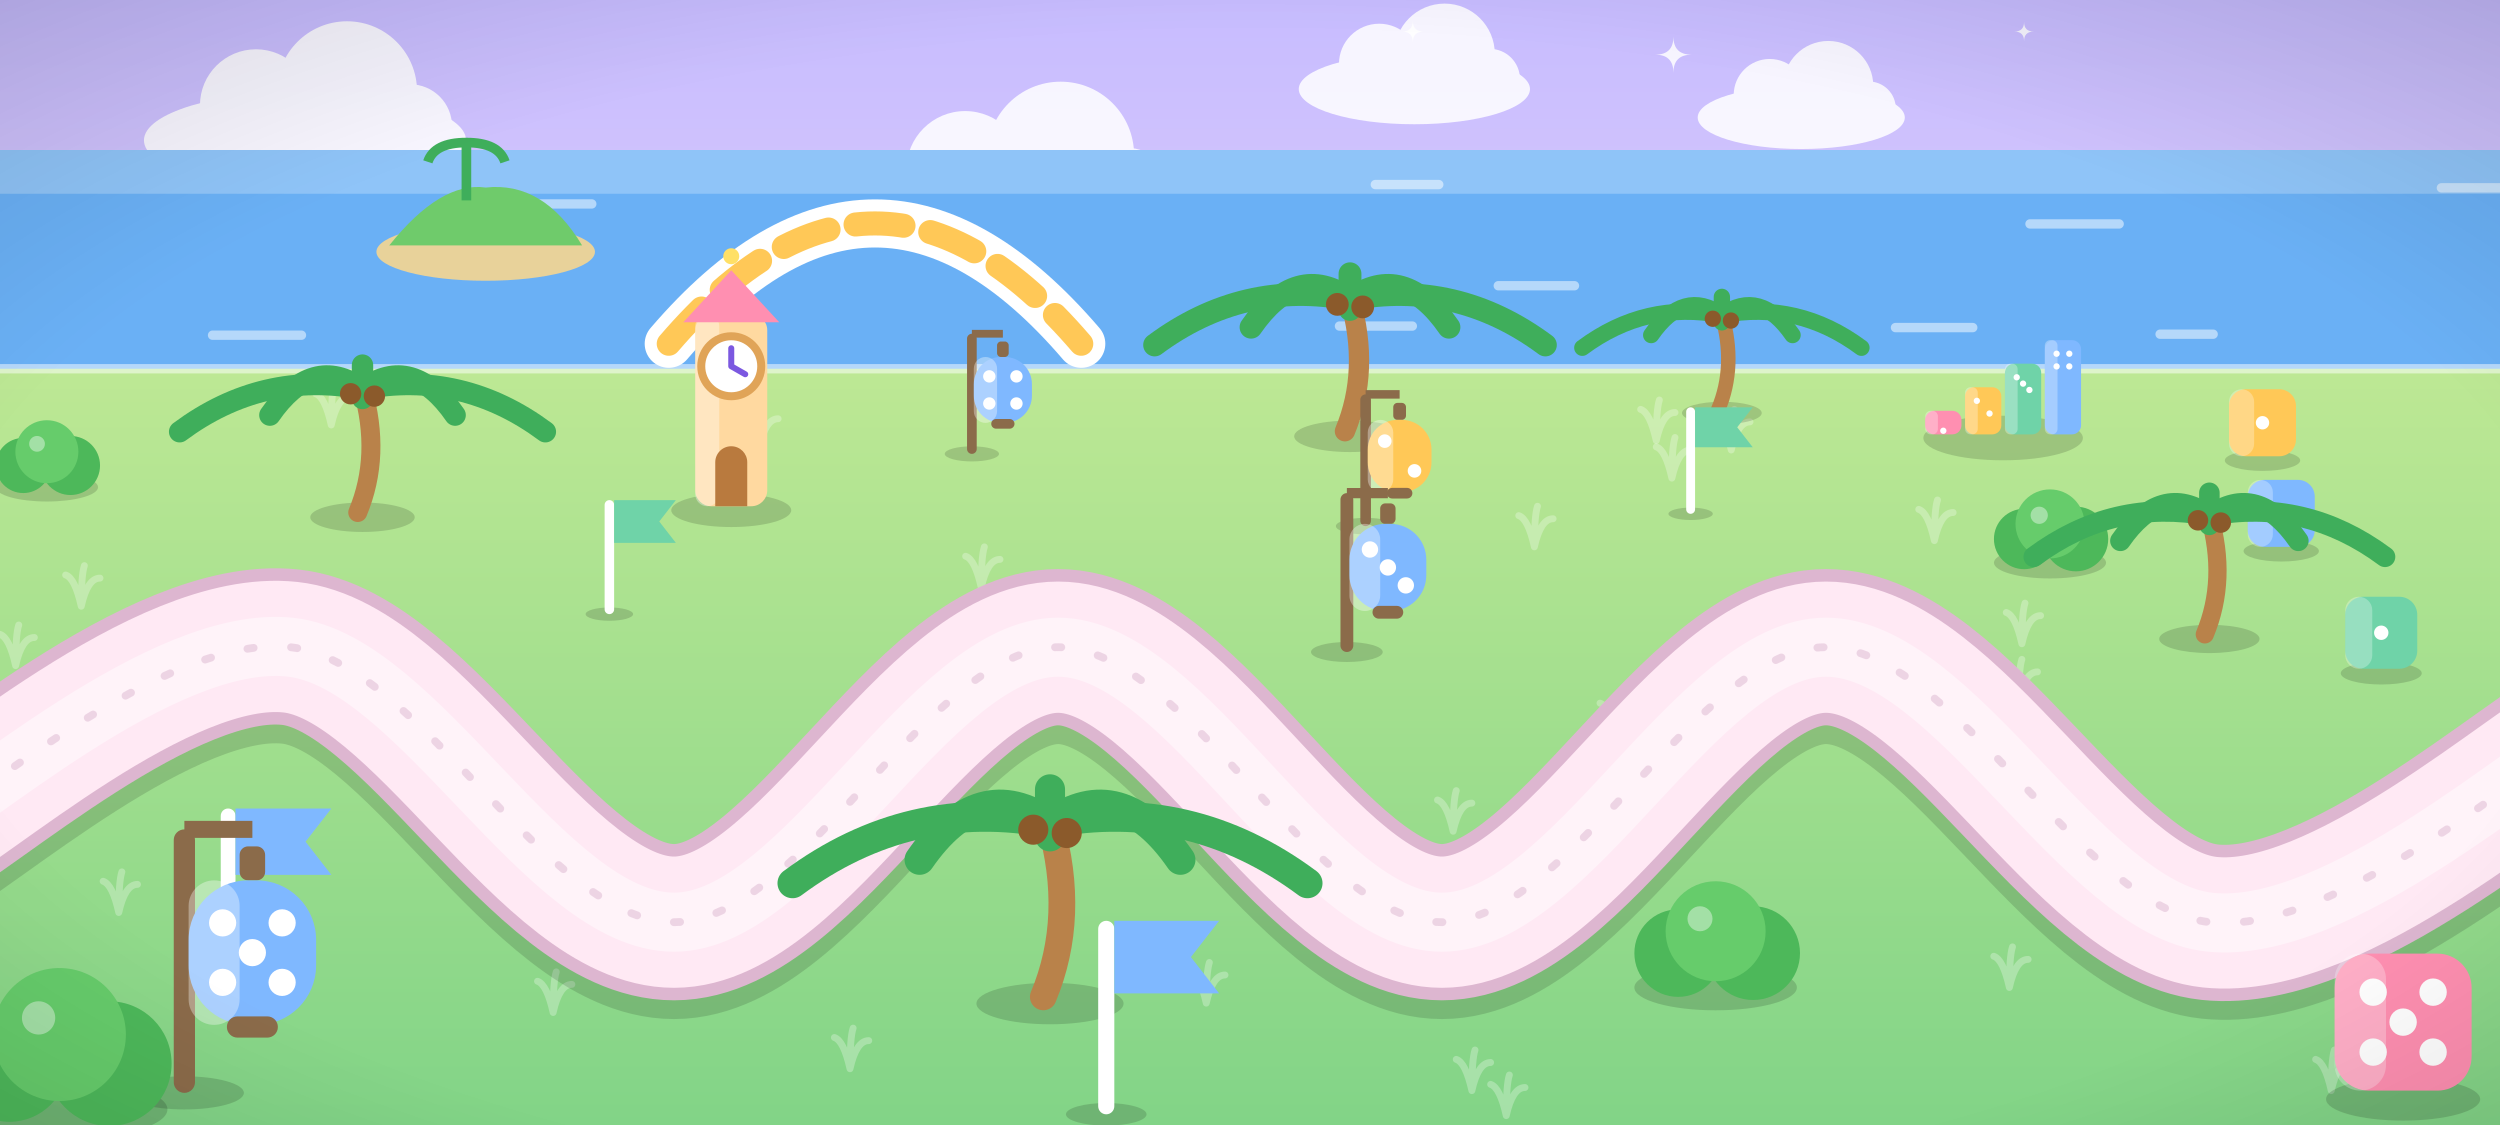
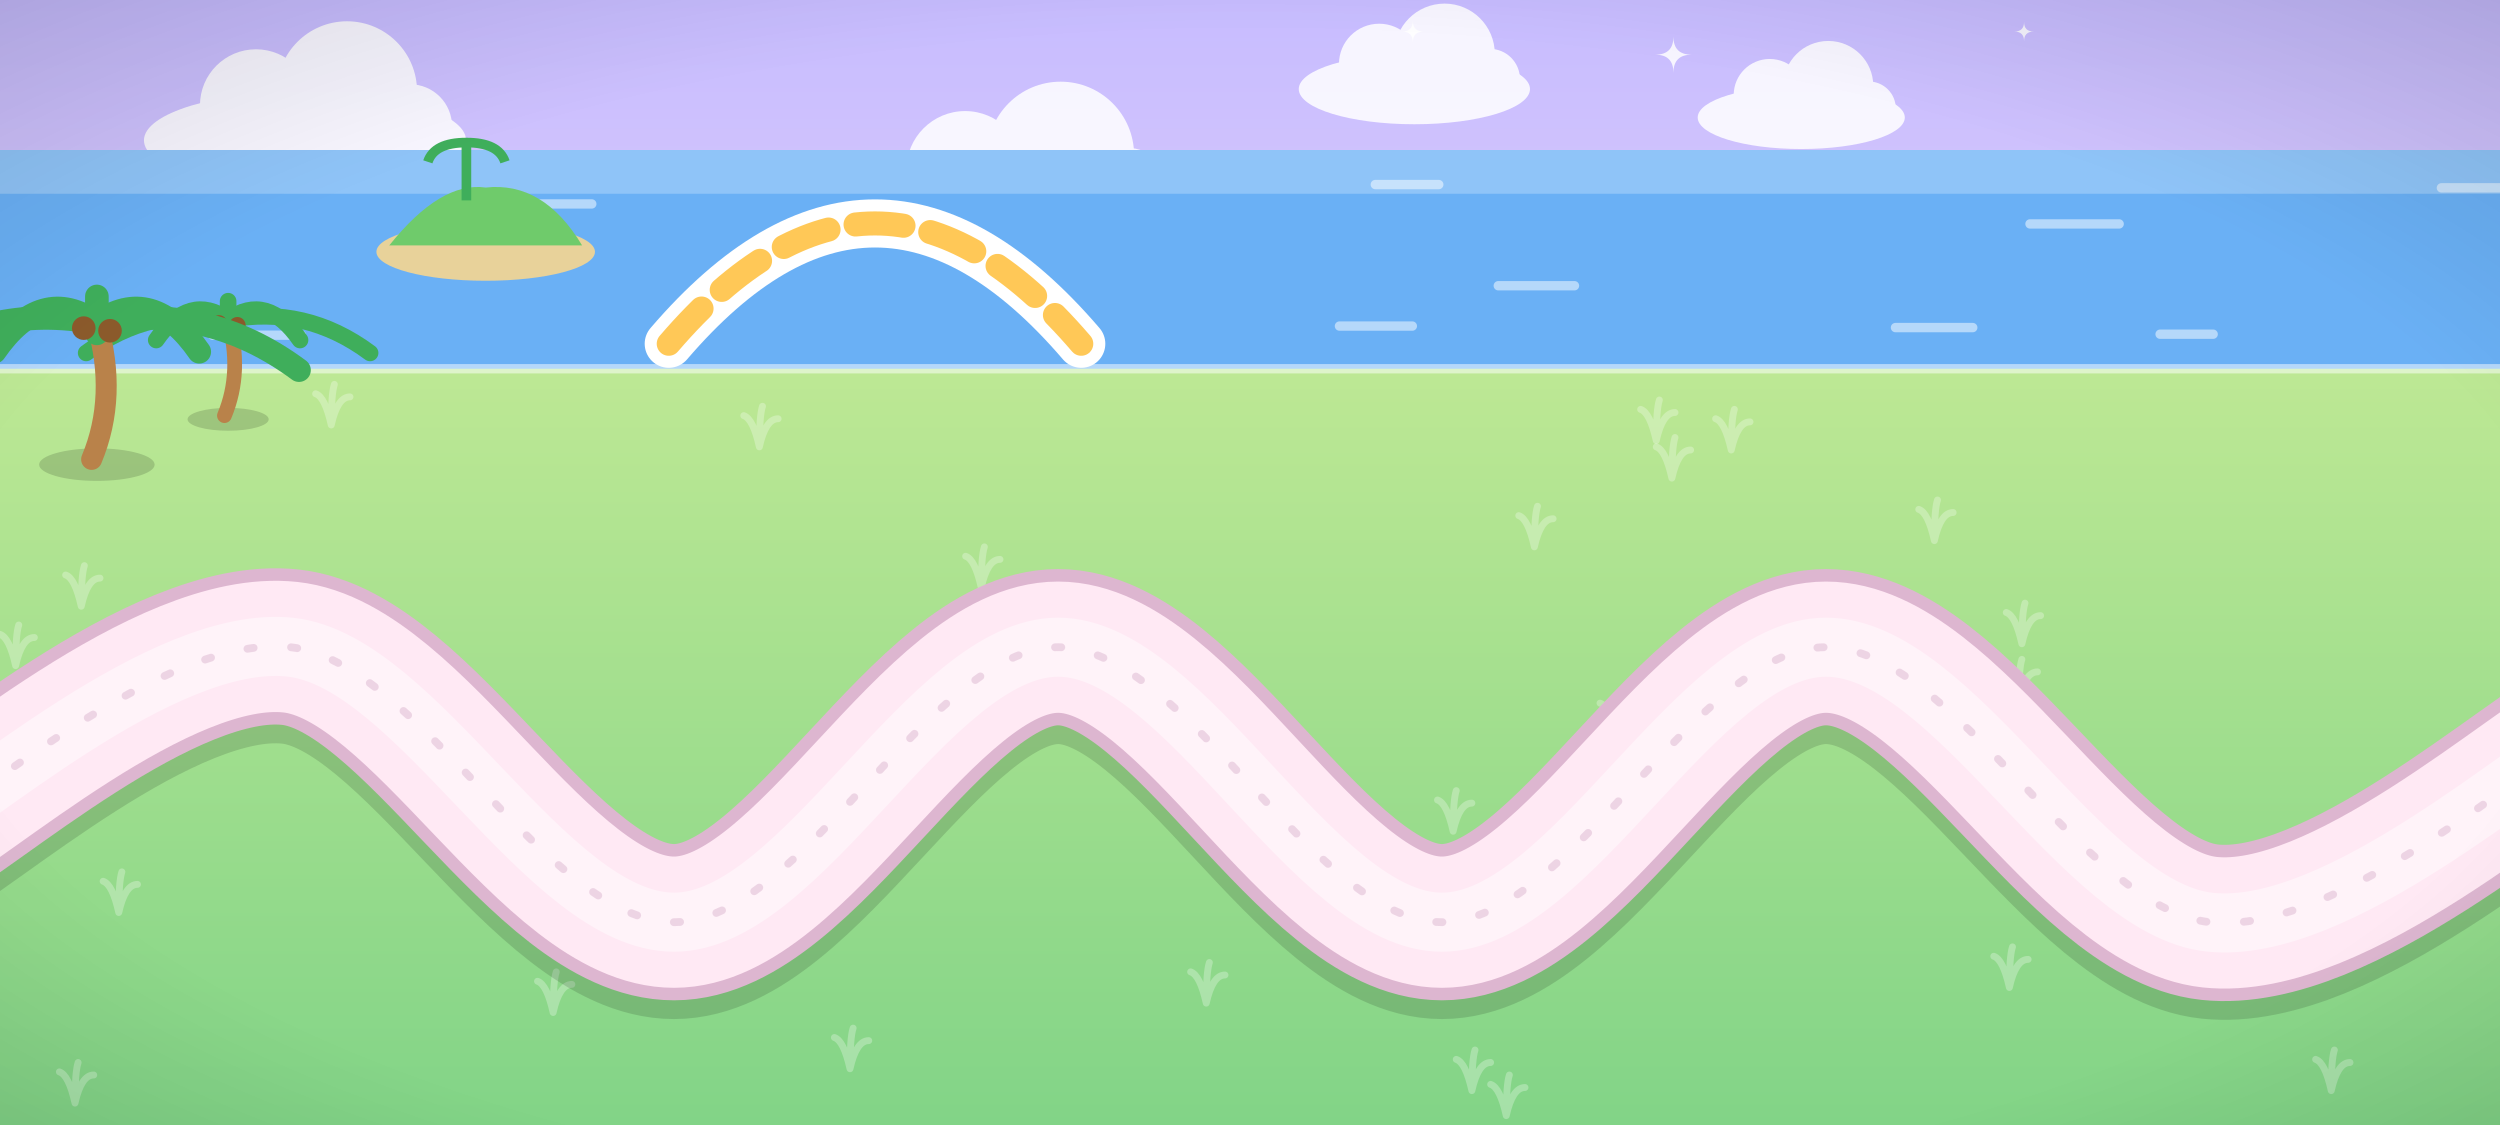
<svg xmlns="http://www.w3.org/2000/svg" viewBox="0 0 800 360" preserveAspectRatio="xMidYMid slice" role="img" aria-label="Đảo Số lớp 3">
  <defs>
    <linearGradient id="sk" x1="0" y1="0" x2="0" y2="1">
      <stop offset="0" stop-color="#C7BCFF" />
      <stop offset="1" stop-color="#FFE6F2" />
    </linearGradient>
    <linearGradient id="gr" x1="0" y1="0" x2="0" y2="1">
      <stop offset="0" stop-color="#BDE894" />
      <stop offset="1" stop-color="#82D487" />
    </linearGradient>
    <radialGradient id="vg" cx=".5" cy=".55" r=".8">
      <stop offset=".65" stop-color="#000" stop-opacity="0" />
      <stop offset="1" stop-color="#000" stop-opacity=".16" />
    </radialGradient>
  </defs>
  <rect width="800" height="360" fill="url(#sk)" />
  <g transform="translate(97.6 44.9) scale(1.120327)" opacity="0.85">
    <ellipse cx="0" cy="0" rx="46" ry="14" fill="#fff" />
    <circle cx="-14" cy="-10" r="16" fill="#fff" />
    <circle cx="12" cy="-14" r="20" fill="#fff" />
    <circle cx="30" cy="-4" r="12" fill="#fff" />
  </g>
  <g transform="translate(325.3 66.1) scale(1.175381)" opacity="0.85">
    <ellipse cx="0" cy="0" rx="46" ry="14" fill="#fff" />
    <circle cx="-14" cy="-10" r="16" fill="#fff" />
    <circle cx="12" cy="-14" r="20" fill="#fff" />
    <circle cx="30" cy="-4" r="12" fill="#fff" />
  </g>
  <g transform="translate(452.6 28.5) scale(0.8042722)" opacity="0.85">
    <ellipse cx="0" cy="0" rx="46" ry="14" fill="#fff" />
    <circle cx="-14" cy="-10" r="16" fill="#fff" />
    <circle cx="12" cy="-14" r="20" fill="#fff" />
    <circle cx="30" cy="-4" r="12" fill="#fff" />
  </g>
  <g transform="translate(576.4 37.6) scale(0.7204082)" opacity="0.85">
    <ellipse cx="0" cy="0" rx="46" ry="14" fill="#fff" />
    <circle cx="-14" cy="-10" r="16" fill="#fff" />
    <circle cx="12" cy="-14" r="20" fill="#fff" />
    <circle cx="30" cy="-4" r="12" fill="#fff" />
  </g>
  <g transform="translate(736.2 76.6) scale(0.780318)" opacity="0.85">
    <ellipse cx="0" cy="0" rx="46" ry="14" fill="#fff" />
    <circle cx="-14" cy="-10" r="16" fill="#fff" />
    <circle cx="12" cy="-14" r="20" fill="#fff" />
    <circle cx="30" cy="-4" r="12" fill="#fff" />
  </g>
-   <path d="M647.7 7Q647.7 10.1 650.8 10.1Q647.7 10.1 647.7 13.2Q647.7 10.1 644.6 10.1Q647.7 10.1 647.7 7z" fill="#fff" opacity=".85" />
-   <path d="M24.8 75Q24.8 80.1 29.9 80.1Q24.8 80.1 24.8 85.3Q24.8 80.1 19.6 80.1Q24.8 80.1 24.8 75z" fill="#fff" opacity=".85" />
-   <path d="M535.5 11.7Q535.5 17.5 541.3 17.5Q535.5 17.5 535.5 23.3Q535.5 17.5 529.7 17.5Q535.5 17.5 535.5 11.7z" fill="#fff" opacity=".85" />
-   <path d="M457.9 48Q457.9 52.2 462.1 52.2Q457.9 52.2 457.9 56.3Q457.9 52.2 453.8 52.2Q457.9 52.2 457.9 48z" fill="#fff" opacity=".85" />
-   <path d="M120.8 66.3Q120.8 69.9 124.4 69.9Q120.8 69.9 120.8 73.5Q120.8 69.9 117.2 69.9Q120.8 69.9 120.8 66.3z" fill="#fff" opacity=".85" />
-   <path d="M452.1 6.6Q452.1 10.1 455.6 10.1Q452.1 10.1 452.1 13.6Q452.1 10.1 448.6 10.1Q452.1 10.1 452.1 6.6z" fill="#fff" opacity=".85" />
+   <path d="M647.7 7 Q647.7 10.1 650.8 10.1 Q647.7 10.1 647.7 13.2Q647.7 10.1 644.6 10.1Q647.7 10.1 647.7 7z" fill="#fff" opacity=".85" />
+   <path d="M24.8 75 Q24.8 80.1 29.9 80.1 Q24.8 80.1 24.8 85.3Q24.8 80.1 19.6 80.1Q24.8 80.1 24.8 75z" fill="#fff" opacity=".85" />
+   <path d="M535.5 11.7 Q535.5 17.5 541.3 17.5 Q535.5 17.5 535.5 23.3Q535.5 17.5 529.7 17.5Q535.5 17.5 535.5 11.7z" fill="#fff" opacity=".85" />
+   <path d="M457.9 48 Q457.9 52.2 462.1 52.2 Q457.9 52.2 457.9 56.3Q457.9 52.2 453.8 52.2Q457.9 52.2 457.9 48z" fill="#fff" opacity=".85" />
+   <path d="M120.8 66.3 Q120.8 69.9 124.4 69.9 Q120.8 69.9 120.8 73.5Q120.8 69.9 117.2 69.9Q120.8 69.9 120.8 66.3z" fill="#fff" opacity=".85" />
+   <path d="M452.1 6.6 Q452.1 10.1 455.6 10.1 Q452.1 10.1 452.1 13.6Q452.1 10.1 448.6 10.1Q452.1 10.1 452.1 6.6z" fill="#fff" opacity=".85" />
  <rect y="48" width="800" height="80" fill="#6AB0F5" />
  <rect y="48" width="800" height="14" fill="#fff" opacity=".25" />
  <path d="M440.103 59.057h20.299" stroke="#fff" stroke-opacity=".5" stroke-width="3" stroke-linecap="round" />
  <path d="M606.554 104.825h24.725" stroke="#fff" stroke-opacity=".5" stroke-width="3" stroke-linecap="round" />
  <path d="M781.248 60.111h23.254" stroke="#fff" stroke-opacity=".5" stroke-width="3" stroke-linecap="round" />
  <path d="M68.019 107.262h28.446" stroke="#fff" stroke-opacity=".5" stroke-width="3" stroke-linecap="round" />
  <path d="M161.083 65.259h28.282" stroke="#fff" stroke-opacity=".5" stroke-width="3" stroke-linecap="round" />
  <path d="M691.235 106.944h16.975" stroke="#fff" stroke-opacity=".5" stroke-width="3" stroke-linecap="round" />
  <path d="M428.627 104.343h23.32" stroke="#fff" stroke-opacity=".5" stroke-width="3" stroke-linecap="round" />
  <path d="M133.393 78.912h20.476" stroke="#fff" stroke-opacity=".5" stroke-width="3" stroke-linecap="round" />
  <path d="M479.451 91.434h24.383" stroke="#fff" stroke-opacity=".5" stroke-width="3" stroke-linecap="round" />
  <path d="M649.599 71.655h28.528" stroke="#fff" stroke-opacity=".5" stroke-width="3" stroke-linecap="round" />
  <g transform="translate(155.4197 80.58835) scale(1.028524)">
    <ellipse cx="0" cy="0" rx="34" ry="9" fill="#E8D29A" />
    <path d="M-30-2Q-14-22 0-20Q18-22 30-2z" fill="#6FCB6B" />
    <path d="M-6-16l0-18M-6-34q-10 0-12 6M-6-34q10 0 12 6" stroke="#3FAE5B" stroke-width="3" fill="none" />
  </g>
  <g transform="translate(280 110) scale(1.1)">
    <path d="M-60 0Q0-70 60 0" stroke="#fff" stroke-width="14" fill="none" stroke-linecap="round" />
    <path d="M-60 0Q0-70 60 0" stroke="#FFC857" stroke-width="7" fill="none" stroke-linecap="round" stroke-dasharray="14 8" />
  </g>
  <rect y="118" width="800" height="242" fill="url(#gr)" />
  <path d="M0 118h800" stroke="#fff" stroke-opacity=".5" stroke-width="3" />
  <path d="M619 173q-2-9-5-10M619 173q0-10 1-13M619 173q2-9 6-9" stroke="#fff" stroke-opacity=".28" stroke-width="2.200" stroke-linecap="round" fill="none" />
  <path d="M24 353q-2-9-5-10M24 353q0-10 1-13M24 353q2-9 6-9" stroke="#fff" stroke-opacity=".28" stroke-width="2.200" stroke-linecap="round" fill="none" />
  <path d="M272 342q-2-9-5-10M272 342q0-10 1-13M272 342q2-9 6-9" stroke="#fff" stroke-opacity=".28" stroke-width="2.200" stroke-linecap="round" fill="none" />
  <path d="M195 284q-2-9-5-10M195 284q0-10 1-13M195 284q2-9 6-9" stroke="#fff" stroke-opacity=".28" stroke-width="2.200" stroke-linecap="round" fill="none" />
  <path d="M746 349q-2-9-5-10M746 349q0-10 1-13M746 349q2-9 6-9" stroke="#fff" stroke-opacity=".28" stroke-width="2.200" stroke-linecap="round" fill="none" />
  <path d="M297 216q-2-9-5-10M297 216q0-10 1-13M297 216q2-9 6-9" stroke="#fff" stroke-opacity=".28" stroke-width="2.200" stroke-linecap="round" fill="none" />
  <path d="M177 324q-2-9-5-10M177 324q0-10 1-13M177 324q2-9 6-9" stroke="#fff" stroke-opacity=".28" stroke-width="2.200" stroke-linecap="round" fill="none" />
  <path d="M647 206q-2-9-5-10M647 206q0-10 1-13M647 206q2-9 6-9" stroke="#fff" stroke-opacity=".28" stroke-width="2.200" stroke-linecap="round" fill="none" />
  <path d="M243 143q-2-9-5-10M243 143q0-10 1-13M243 143q2-9 6-9" stroke="#fff" stroke-opacity=".28" stroke-width="2.200" stroke-linecap="round" fill="none" />
  <path d="M38 292q-2-9-5-10M38 292q0-10 1-13M38 292q2-9 6-9" stroke="#fff" stroke-opacity=".28" stroke-width="2.200" stroke-linecap="round" fill="none" />
  <path d="M314 188q-2-9-5-10M314 188q0-10 1-13M314 188q2-9 6-9" stroke="#fff" stroke-opacity=".28" stroke-width="2.200" stroke-linecap="round" fill="none" />
  <path d="M471 349q-2-9-5-10M471 349q0-10 1-13M471 349q2-9 6-9" stroke="#fff" stroke-opacity=".28" stroke-width="2.200" stroke-linecap="round" fill="none" />
  <path d="M5 213q-2-9-5-10M5 213q0-10 1-13M5 213q2-9 6-9" stroke="#fff" stroke-opacity=".28" stroke-width="2.200" stroke-linecap="round" fill="none" />
  <path d="M554 144q-2-9-5-10M554 144q0-10 1-13M554 144q2-9 6-9" stroke="#fff" stroke-opacity=".28" stroke-width="2.200" stroke-linecap="round" fill="none" />
  <path d="M535 153q-2-9-5-10M535 153q0-10 1-13M535 153q2-9 6-9" stroke="#fff" stroke-opacity=".28" stroke-width="2.200" stroke-linecap="round" fill="none" />
  <path d="M517 235q-2-9-5-10M517 235q0-10 1-13M517 235q2-9 6-9" stroke="#fff" stroke-opacity=".28" stroke-width="2.200" stroke-linecap="round" fill="none" />
  <path d="M26 194q-2-9-5-10M26 194q0-10 1-13M26 194q2-9 6-9" stroke="#fff" stroke-opacity=".28" stroke-width="2.200" stroke-linecap="round" fill="none" />
  <path d="M482 357q-2-9-5-10M482 357q0-10 1-13M482 357q2-9 6-9" stroke="#fff" stroke-opacity=".28" stroke-width="2.200" stroke-linecap="round" fill="none" />
  <path d="M491 175q-2-9-5-10M491 175q0-10 1-13M491 175q2-9 6-9" stroke="#fff" stroke-opacity=".28" stroke-width="2.200" stroke-linecap="round" fill="none" />
  <path d="M106 136q-2-9-5-10M106 136q0-10 1-13M106 136q2-9 6-9" stroke="#fff" stroke-opacity=".28" stroke-width="2.200" stroke-linecap="round" fill="none" />
  <path d="M530 141q-2-9-5-10M530 141q0-10 1-13M530 141q2-9 6-9" stroke="#fff" stroke-opacity=".28" stroke-width="2.200" stroke-linecap="round" fill="none" />
  <path d="M138 256q-2-9-5-10M138 256q0-10 1-13M138 256q2-9 6-9" stroke="#fff" stroke-opacity=".28" stroke-width="2.200" stroke-linecap="round" fill="none" />
  <path d="M643 316q-2-9-5-10M643 316q0-10 1-13M643 316q2-9 6-9" stroke="#fff" stroke-opacity=".28" stroke-width="2.200" stroke-linecap="round" fill="none" />
  <path d="M465 266q-2-9-5-10M465 266q0-10 1-13M465 266q2-9 6-9" stroke="#fff" stroke-opacity=".28" stroke-width="2.200" stroke-linecap="round" fill="none" />
  <path d="M386 321q-2-9-5-10M386 321q0-10 1-13M386 321q2-9 6-9" stroke="#fff" stroke-opacity=".28" stroke-width="2.200" stroke-linecap="round" fill="none" />
  <path d="M700 313q-2-9-5-10M700 313q0-10 1-13M700 313q2-9 6-9" stroke="#fff" stroke-opacity=".28" stroke-width="2.200" stroke-linecap="round" fill="none" />
  <path d="M312 246q-2-9-5-10M312 246q0-10 1-13M312 246q2-9 6-9" stroke="#fff" stroke-opacity=".28" stroke-width="2.200" stroke-linecap="round" fill="none" />
  <path d="M678 304q-2-9-5-10M678 304q0-10 1-13M678 304q2-9 6-9" stroke="#fff" stroke-opacity=".28" stroke-width="2.200" stroke-linecap="round" fill="none" />
  <path d="M646 224q-2-9-5-10M646 224q0-10 1-13M646 224q2-9 6-9" stroke="#fff" stroke-opacity=".28" stroke-width="2.200" stroke-linecap="round" fill="none" />
  <path d="M767 283q-2-9-5-10M767 283q0-10 1-13M767 283q2-9 6-9" stroke="#fff" stroke-opacity=".28" stroke-width="2.200" stroke-linecap="round" fill="none" />
  <path d="M-30 268.7C-9.5 258.4 51.9 202.7 92.9 207.1C133.8 211.5 174.8 295.1 215.7 295.1C256.7 295.1 297.6 207.1 338.6 207.1C379.5 207.1 420.5 295.1 461.4 295.1C502.4 295.1 543.3 207.1 584.3 207.1C625.2 207.1 666.2 290.7 707.1 295.1C748.1 299.5 809.5 243.8 830 233.5" fill="none" stroke="#000" stroke-opacity=".14" stroke-width="50" stroke-linecap="round" transform="translate(0 6)" />
  <path d="M-30 268.7C-9.5 258.4 51.9 202.7 92.9 207.1C133.8 211.5 174.8 295.1 215.7 295.1C256.7 295.1 297.6 207.1 338.6 207.1C379.5 207.1 420.5 295.1 461.4 295.1C502.4 295.1 543.3 207.1 584.3 207.1C625.2 207.1 666.2 290.7 707.1 295.1C748.1 299.5 809.5 243.8 830 233.5" fill="none" stroke="#DDB6D0" stroke-width="50" stroke-linecap="round" stroke-linejoin="round" />
  <path d="M-30 268.7C-9.5 258.4 51.9 202.7 92.9 207.1C133.8 211.5 174.8 295.1 215.7 295.1C256.7 295.1 297.6 207.1 338.6 207.1C379.5 207.1 420.5 295.1 461.4 295.1C502.4 295.1 543.3 207.1 584.3 207.1C625.2 207.1 666.2 290.7 707.1 295.1C748.1 299.5 809.5 243.8 830 233.5" fill="none" stroke="#FFE9F4" stroke-width="42" stroke-linecap="round" stroke-linejoin="round" />
  <path d="M-30 268.7C-9.5 258.4 51.9 202.7 92.9 207.1C133.8 211.5 174.8 295.1 215.7 295.1C256.7 295.1 297.6 207.1 338.6 207.1C379.5 207.1 420.5 295.1 461.4 295.1C502.4 295.1 543.3 207.1 584.3 207.1C625.2 207.1 666.2 290.7 707.1 295.1C748.1 299.5 809.5 243.8 830 233.5" fill="none" stroke="#fff" stroke-opacity=".45" stroke-width="18.9" stroke-linecap="round" stroke-linejoin="round" />
  <path d="M-30 268.7C-9.5 258.4 51.9 202.7 92.9 207.1C133.8 211.5 174.8 295.1 215.7 295.1C256.7 295.1 297.6 207.1 338.6 207.1C379.5 207.1 420.5 295.1 461.4 295.1C502.4 295.1 543.3 207.1 584.3 207.1C625.2 207.1 666.2 290.7 707.1 295.1C748.1 299.5 809.5 243.8 830 233.5" fill="none" stroke="#DDB6D0" stroke-opacity=".5" stroke-width="2.5" stroke-dasharray="2 12" stroke-linecap="round" />
-   <g transform="translate(551 131) scale(0.58)">
+   <g transform="translate(73 133) scale(0.59)">
    <ellipse cx="0" cy="2" rx="22" ry="6.2" fill="#000" opacity=".15" />
    <path d="M-2 0Q8-24 0-52" stroke="#B9824A" stroke-width="8" fill="none" stroke-linecap="round" />
    <path d="M0-52Q-42-60 -77-34" stroke="#3FAE5B" stroke-width="9" fill="none" stroke-linecap="round" />
    <path d="M0-52Q-21-67 -39-41" stroke="#3FAE5B" stroke-width="9" fill="none" stroke-linecap="round" />
    <path d="M0-52Q0-74 0-48" stroke="#3FAE5B" stroke-width="9" fill="none" stroke-linecap="round" />
    <path d="M0-52Q21-67 39-41" stroke="#3FAE5B" stroke-width="9" fill="none" stroke-linecap="round" />
    <path d="M0-52Q42-60 77-34" stroke="#3FAE5B" stroke-width="9" fill="none" stroke-linecap="round" />
    <circle cx="-5" cy="-50" r="4.500" fill="#8B5A2B" />
    <circle cx="5" cy="-49" r="4.500" fill="#8B5A2B" />
  </g>
-   <g transform="translate(432 138) scale(0.812)">
+   <g transform="translate(31 147) scale(0.84)">
    <ellipse cx="0" cy="2" rx="22" ry="6.2" fill="#000" opacity=".15" />
    <path d="M-2 0Q8-24 0-52" stroke="#B9824A" stroke-width="8" fill="none" stroke-linecap="round" />
    <path d="M0-52Q-42-60 -77-34" stroke="#3FAE5B" stroke-width="9" fill="none" stroke-linecap="round" />
    <path d="M0-52Q-21-67 -39-41" stroke="#3FAE5B" stroke-width="9" fill="none" stroke-linecap="round" />
    <path d="M0-52Q0-74 0-48" stroke="#3FAE5B" stroke-width="9" fill="none" stroke-linecap="round" />
    <path d="M0-52Q21-67 39-41" stroke="#3FAE5B" stroke-width="9" fill="none" stroke-linecap="round" />
    <path d="M0-52Q42-60 77-34" stroke="#3FAE5B" stroke-width="9" fill="none" stroke-linecap="round" />
    <circle cx="-5" cy="-50" r="4.500" fill="#8B5A2B" />
    <circle cx="5" cy="-49" r="4.500" fill="#8B5A2B" />
  </g>
-   <g transform="translate(641 139) scale(0.58)">
-     <ellipse cx="0" cy="2" rx="44" ry="12.3" fill="#000" opacity=".15" />
-     <g transform="translate(-33 0)">
-       <rect x="-10" y="-13" width="20" height="13" rx="5" fill="#FF8FB1" />
-       <rect x="-10" y="-13" width="7" height="13" rx="3" fill="#fff" opacity=".3" />
-       <g transform="translate(0 -2) scale(.5)">
-         <circle cx="0" cy="0" r="3.5" fill="#fff" />
-       </g>
-     </g>
-     <g transform="translate(-11 0)">
-       <rect x="-10" y="-26" width="20" height="26" rx="5" fill="#FFC857" />
-       <rect x="-10" y="-26" width="7" height="26" rx="3" fill="#fff" opacity=".3" />
-       <g transform="translate(0 -15) scale(.5)">
-         <circle cx="-7" cy="-7" r="3.5" fill="#fff" />
-         <circle cx="7" cy="7" r="3.5" fill="#fff" />
-       </g>
-     </g>
-     <g transform="translate(11 0)">
-       <rect x="-10" y="-39" width="20" height="39" rx="5" fill="#6FD3A8" />
-       <rect x="-10" y="-39" width="7" height="39" rx="3" fill="#fff" opacity=".3" />
-       <g transform="translate(0 -28) scale(.5)">
-         <circle cx="-7" cy="-7" r="3.5" fill="#fff" />
-         <circle cx="0" cy="0" r="3.5" fill="#fff" />
-         <circle cx="7" cy="7" r="3.5" fill="#fff" />
-       </g>
-     </g>
-     <g transform="translate(33 0)">
-       <rect x="-10" y="-52" width="20" height="52" rx="5" fill="#7FB8FF" />
-       <rect x="-10" y="-52" width="7" height="52" rx="3" fill="#fff" opacity=".3" />
-       <g transform="translate(0 -41) scale(.5)">
-         <circle cx="-7" cy="-7" r="3.5" fill="#fff" />
-         <circle cx="7" cy="-7" r="3.5" fill="#fff" />
-         <circle cx="-7" cy="7" r="3.5" fill="#fff" />
-         <circle cx="7" cy="7" r="3.5" fill="#fff" />
-       </g>
-     </g>
-   </g>
-   <g transform="translate(311 144) scale(0.62)">
-     <ellipse cx="0" cy="2" rx="14" ry="3.9" fill="#000" opacity=".15" />
-     <rect x="-2.500" y="-60" width="5" height="62" rx="2.500" fill="#8B6B4A" />
-     <path d="M0-60h16" stroke="#8B6B4A" stroke-width="4" />
-     <g transform="translate(16 -48)">
-       <rect x="-3" y="-8" width="6" height="8" rx="2" fill="#8B6B4A" />
-       <rect x="-15" y="0" width="30" height="34" rx="14" fill="#7FB8FF" />
-       <rect x="-15" y="0" width="12" height="34" rx="6" fill="#fff" opacity=".35" />
-       <g transform="translate(0 17)">
-         <circle cx="-7" cy="-7" r="3.2" fill="#fff" />
-         <circle cx="7" cy="-7" r="3.2" fill="#fff" />
-         <circle cx="-7" cy="7" r="3.2" fill="#fff" />
-         <circle cx="7" cy="7" r="3.2" fill="#fff" />
-       </g>
-       <rect x="-6" y="32" width="12" height="5" rx="2.500" fill="#8B6B4A" />
-     </g>
-   </g>
-   <g transform="translate(724 146) scale(0.67)">
-     <ellipse cx="0" cy="2" rx="18" ry="5.0" fill="#000" opacity=".15" />
-     <rect x="-16" y="-32" width="32" height="32" rx="8" fill="#FFC857" />
-     <rect x="-16" y="-32" width="12" height="32" rx="6" fill="#fff" opacity=".28" />
-     <g transform="translate(0 -16)">
-       <circle cx="0" cy="0" r="3.2" fill="#fff" />
-     </g>
-   </g>
-   <g transform="translate(15 154) scale(0.63)">
-     <ellipse cx="0" cy="3" rx="26" ry="7.3" fill="#000" opacity=".15" />
-     <circle cx="-12" cy="-8" r="14" fill="#4DB85A" />
-     <circle cx="12" cy="-8" r="15" fill="#4DB85A" />
-     <circle cx="0" cy="-15" r="16" fill="#66CC6B" />
-     <circle cx="-5" cy="-19" r="4" fill="#fff" opacity=".4" />
-   </g>
-   <g transform="translate(234 162) scale(0.64)">
-     <ellipse cx="0" cy="2" rx="30" ry="8.4" fill="#000" opacity=".15" />
-     <rect x="-18" y="-96" width="36" height="96" rx="8" fill="#FFD9A0" />
-     <rect x="-18" y="-96" width="12" height="96" rx="6" fill="#fff" opacity=".35" />
-     <path d="M-24-92l24-26 24 26z" fill="#FF8FB1" />
-     <circle cx="0" cy="-70" r="15" fill="#fff" stroke="#E0A458" stroke-width="4" />
-     <path d="M0-70v-9M0-70l7 4" stroke="#7B58E0" stroke-width="3" stroke-linecap="round" />
-     <path d="M-8 0v-22a8 8 0 0116 0V0z" fill="#B97A3E" />
-     <circle cx="0" cy="-125" r="4" fill="#FFE066" />
-   </g>
-   <g transform="translate(541 163) scale(0.71)">
-     <ellipse cx="0" cy="2" rx="10" ry="2.8" fill="#000" opacity=".15" />
-     <rect x="-2" y="-46" width="4" height="48" rx="2" fill="#fff" />
-     <path d="M2-46h26l-7 9 7 9H2z" fill="#6FD3A8" />
-   </g>
-   <g transform="translate(116 164) scale(0.76)">
-     <ellipse cx="0" cy="2" rx="22" ry="6.2" fill="#000" opacity=".15" />
-     <path d="M-2 0Q8-24 0-52" stroke="#B9824A" stroke-width="8" fill="none" stroke-linecap="round" />
-     <path d="M0-52Q-42-60 -77-34" stroke="#3FAE5B" stroke-width="9" fill="none" stroke-linecap="round" />
-     <path d="M0-52Q-21-67 -39-41" stroke="#3FAE5B" stroke-width="9" fill="none" stroke-linecap="round" />
-     <path d="M0-52Q0-74 0-48" stroke="#3FAE5B" stroke-width="9" fill="none" stroke-linecap="round" />
-     <path d="M0-52Q21-67 39-41" stroke="#3FAE5B" stroke-width="9" fill="none" stroke-linecap="round" />
-     <path d="M0-52Q42-60 77-34" stroke="#3FAE5B" stroke-width="9" fill="none" stroke-linecap="round" />
-     <circle cx="-5" cy="-50" r="4.500" fill="#8B5A2B" />
-     <circle cx="5" cy="-49" r="4.500" fill="#8B5A2B" />
-   </g>
-   <g transform="translate(437 167) scale(0.68)">
-     <ellipse cx="0" cy="2" rx="14" ry="3.9" fill="#000" opacity=".15" />
-     <rect x="-2.500" y="-60" width="5" height="62" rx="2.500" fill="#8B6B4A" />
-     <path d="M0-60h16" stroke="#8B6B4A" stroke-width="4" />
-     <g transform="translate(16 -48)">
-       <rect x="-3" y="-8" width="6" height="8" rx="2" fill="#8B6B4A" />
-       <rect x="-15" y="0" width="30" height="34" rx="14" fill="#FFC857" />
-       <rect x="-15" y="0" width="12" height="34" rx="6" fill="#fff" opacity=".35" />
-       <g transform="translate(0 17)">
-         <circle cx="-7" cy="-7" r="3.2" fill="#fff" />
-         <circle cx="7" cy="7" r="3.2" fill="#fff" />
-       </g>
-       <rect x="-6" y="32" width="12" height="5" rx="2.500" fill="#8B6B4A" />
-     </g>
-   </g>
-   <g transform="translate(730 175) scale(0.67)">
-     <ellipse cx="0" cy="2" rx="18" ry="5.0" fill="#000" opacity=".15" />
-     <rect x="-16" y="-32" width="32" height="32" rx="8" fill="#7FB8FF" />
-     <rect x="-16" y="-32" width="12" height="32" rx="6" fill="#fff" opacity=".28" />
-     <g transform="translate(0 -16)">
-       <circle cx="0" cy="0" r="3.2" fill="#fff" />
-     </g>
-   </g>
-   <g transform="translate(656 178) scale(0.69)">
-     <ellipse cx="0" cy="3" rx="26" ry="7.3" fill="#000" opacity=".15" />
-     <circle cx="-12" cy="-8" r="14" fill="#4DB85A" />
-     <circle cx="12" cy="-8" r="15" fill="#4DB85A" />
-     <circle cx="0" cy="-15" r="16" fill="#66CC6B" />
-     <circle cx="-5" cy="-19" r="4" fill="#fff" opacity=".4" />
-   </g>
-   <g transform="translate(195 195) scale(0.76)">
-     <ellipse cx="0" cy="2" rx="10" ry="2.8" fill="#000" opacity=".15" />
-     <rect x="-2" y="-46" width="4" height="48" rx="2" fill="#fff" />
-     <path d="M2-46h26l-7 9 7 9H2z" fill="#6FD3A8" />
-   </g>
-   <g transform="translate(707 203) scale(0.73)">
-     <ellipse cx="0" cy="2" rx="22" ry="6.2" fill="#000" opacity=".15" />
-     <path d="M-2 0Q8-24 0-52" stroke="#B9824A" stroke-width="8" fill="none" stroke-linecap="round" />
-     <path d="M0-52Q-42-60 -77-34" stroke="#3FAE5B" stroke-width="9" fill="none" stroke-linecap="round" />
-     <path d="M0-52Q-21-67 -39-41" stroke="#3FAE5B" stroke-width="9" fill="none" stroke-linecap="round" />
-     <path d="M0-52Q0-74 0-48" stroke="#3FAE5B" stroke-width="9" fill="none" stroke-linecap="round" />
-     <path d="M0-52Q21-67 39-41" stroke="#3FAE5B" stroke-width="9" fill="none" stroke-linecap="round" />
-     <path d="M0-52Q42-60 77-34" stroke="#3FAE5B" stroke-width="9" fill="none" stroke-linecap="round" />
-     <circle cx="-5" cy="-50" r="4.500" fill="#8B5A2B" />
-     <circle cx="5" cy="-49" r="4.500" fill="#8B5A2B" />
-   </g>
-   <g transform="translate(431 207) scale(0.82)">
-     <ellipse cx="0" cy="2" rx="14" ry="3.9" fill="#000" opacity=".15" />
-     <rect x="-2.500" y="-60" width="5" height="62" rx="2.500" fill="#8B6B4A" />
-     <path d="M0-60h16" stroke="#8B6B4A" stroke-width="4" />
-     <g transform="translate(16 -48)">
-       <rect x="-3" y="-8" width="6" height="8" rx="2" fill="#8B6B4A" />
-       <rect x="-15" y="0" width="30" height="34" rx="14" fill="#7FB8FF" />
-       <rect x="-15" y="0" width="12" height="34" rx="6" fill="#fff" opacity=".35" />
-       <g transform="translate(0 17)">
-         <circle cx="-7" cy="-7" r="3.2" fill="#fff" />
-         <circle cx="0" cy="0" r="3.2" fill="#fff" />
-         <circle cx="7" cy="7" r="3.2" fill="#fff" />
-       </g>
-       <rect x="-6" y="32" width="12" height="5" rx="2.500" fill="#8B6B4A" />
-     </g>
-   </g>
-   <g transform="translate(762 214) scale(0.72)">
-     <ellipse cx="0" cy="2" rx="18" ry="5.0" fill="#000" opacity=".15" />
-     <rect x="-16" y="-32" width="32" height="32" rx="8" fill="#6FD3A8" />
-     <rect x="-16" y="-32" width="12" height="32" rx="6" fill="#fff" opacity=".28" />
-     <g transform="translate(0 -16)">
-       <circle cx="0" cy="0" r="3.2" fill="#fff" />
-     </g>
-   </g>
-   <g transform="translate(549 313) scale(1.00)">
-     <ellipse cx="0" cy="3" rx="26" ry="7.3" fill="#000" opacity=".15" />
-     <circle cx="-12" cy="-8" r="14" fill="#4DB85A" />
-     <circle cx="12" cy="-8" r="15" fill="#4DB85A" />
-     <circle cx="0" cy="-15" r="16" fill="#66CC6B" />
-     <circle cx="-5" cy="-19" r="4" fill="#fff" opacity=".4" />
-   </g>
-   <g transform="translate(73 313) scale(1.18)">
-     <ellipse cx="0" cy="2" rx="10" ry="2.8" fill="#000" opacity=".15" />
-     <rect x="-2" y="-46" width="4" height="48" rx="2" fill="#fff" />
-     <path d="M2-46h26l-7 9 7 9H2z" fill="#7FB8FF" />
-   </g>
-   <g transform="translate(336 319) scale(1.07)">
-     <ellipse cx="0" cy="2" rx="22" ry="6.2" fill="#000" opacity=".15" />
-     <path d="M-2 0Q8-24 0-52" stroke="#B9824A" stroke-width="8" fill="none" stroke-linecap="round" />
-     <path d="M0-52Q-42-60 -77-34" stroke="#3FAE5B" stroke-width="9" fill="none" stroke-linecap="round" />
-     <path d="M0-52Q-21-67 -39-41" stroke="#3FAE5B" stroke-width="9" fill="none" stroke-linecap="round" />
-     <path d="M0-52Q0-74 0-48" stroke="#3FAE5B" stroke-width="9" fill="none" stroke-linecap="round" />
-     <path d="M0-52Q21-67 39-41" stroke="#3FAE5B" stroke-width="9" fill="none" stroke-linecap="round" />
-     <path d="M0-52Q42-60 77-34" stroke="#3FAE5B" stroke-width="9" fill="none" stroke-linecap="round" />
-     <circle cx="-5" cy="-50" r="4.500" fill="#8B5A2B" />
-     <circle cx="5" cy="-49" r="4.500" fill="#8B5A2B" />
-   </g>
-   <g transform="translate(59 347) scale(1.36)">
-     <ellipse cx="0" cy="2" rx="14" ry="3.9" fill="#000" opacity=".15" />
-     <rect x="-2.500" y="-60" width="5" height="62" rx="2.500" fill="#8B6B4A" />
-     <path d="M0-60h16" stroke="#8B6B4A" stroke-width="4" />
-     <g transform="translate(16 -48)">
-       <rect x="-3" y="-8" width="6" height="8" rx="2" fill="#8B6B4A" />
-       <rect x="-15" y="0" width="30" height="34" rx="14" fill="#7FB8FF" />
-       <rect x="-15" y="0" width="12" height="34" rx="6" fill="#fff" opacity=".35" />
-       <g transform="translate(0 17)">
-         <circle cx="-7" cy="-7" r="3.2" fill="#fff" />
-         <circle cx="7" cy="-7" r="3.2" fill="#fff" />
-         <circle cx="0" cy="0" r="3.2" fill="#fff" />
-         <circle cx="-7" cy="7" r="3.2" fill="#fff" />
-         <circle cx="7" cy="7" r="3.2" fill="#fff" />
-       </g>
-       <rect x="-6" y="32" width="12" height="5" rx="2.500" fill="#8B6B4A" />
-     </g>
-   </g>
-   <g transform="translate(769 349) scale(1.37)">
-     <ellipse cx="0" cy="2" rx="18" ry="5.0" fill="#000" opacity=".15" />
-     <rect x="-16" y="-32" width="32" height="32" rx="8" fill="#FF8FB1" />
-     <rect x="-16" y="-32" width="12" height="32" rx="6" fill="#fff" opacity=".28" />
-     <g transform="translate(0 -16)">
-       <circle cx="-7" cy="-7" r="3.2" fill="#fff" />
-       <circle cx="7" cy="-7" r="3.2" fill="#fff" />
-       <circle cx="0" cy="0" r="3.2" fill="#fff" />
-       <circle cx="-7" cy="7" r="3.2" fill="#fff" />
-       <circle cx="7" cy="7" r="3.2" fill="#fff" />
-     </g>
-   </g>
-   <g transform="translate(19 351) scale(1.33)">
-     <ellipse cx="0" cy="3" rx="26" ry="7.3" fill="#000" opacity=".15" />
-     <circle cx="-12" cy="-8" r="14" fill="#4DB85A" />
-     <circle cx="12" cy="-8" r="15" fill="#4DB85A" />
-     <circle cx="0" cy="-15" r="16" fill="#66CC6B" />
-     <circle cx="-5" cy="-19" r="4" fill="#fff" opacity=".4" />
-   </g>
-   <g transform="translate(354 354) scale(1.29)">
-     <ellipse cx="0" cy="2" rx="10" ry="2.8" fill="#000" opacity=".15" />
-     <rect x="-2" y="-46" width="4" height="48" rx="2" fill="#fff" />
-     <path d="M2-46h26l-7 9 7 9H2z" fill="#7FB8FF" />
-   </g>
  <rect width="800" height="360" fill="url(#vg)" />
</svg>
